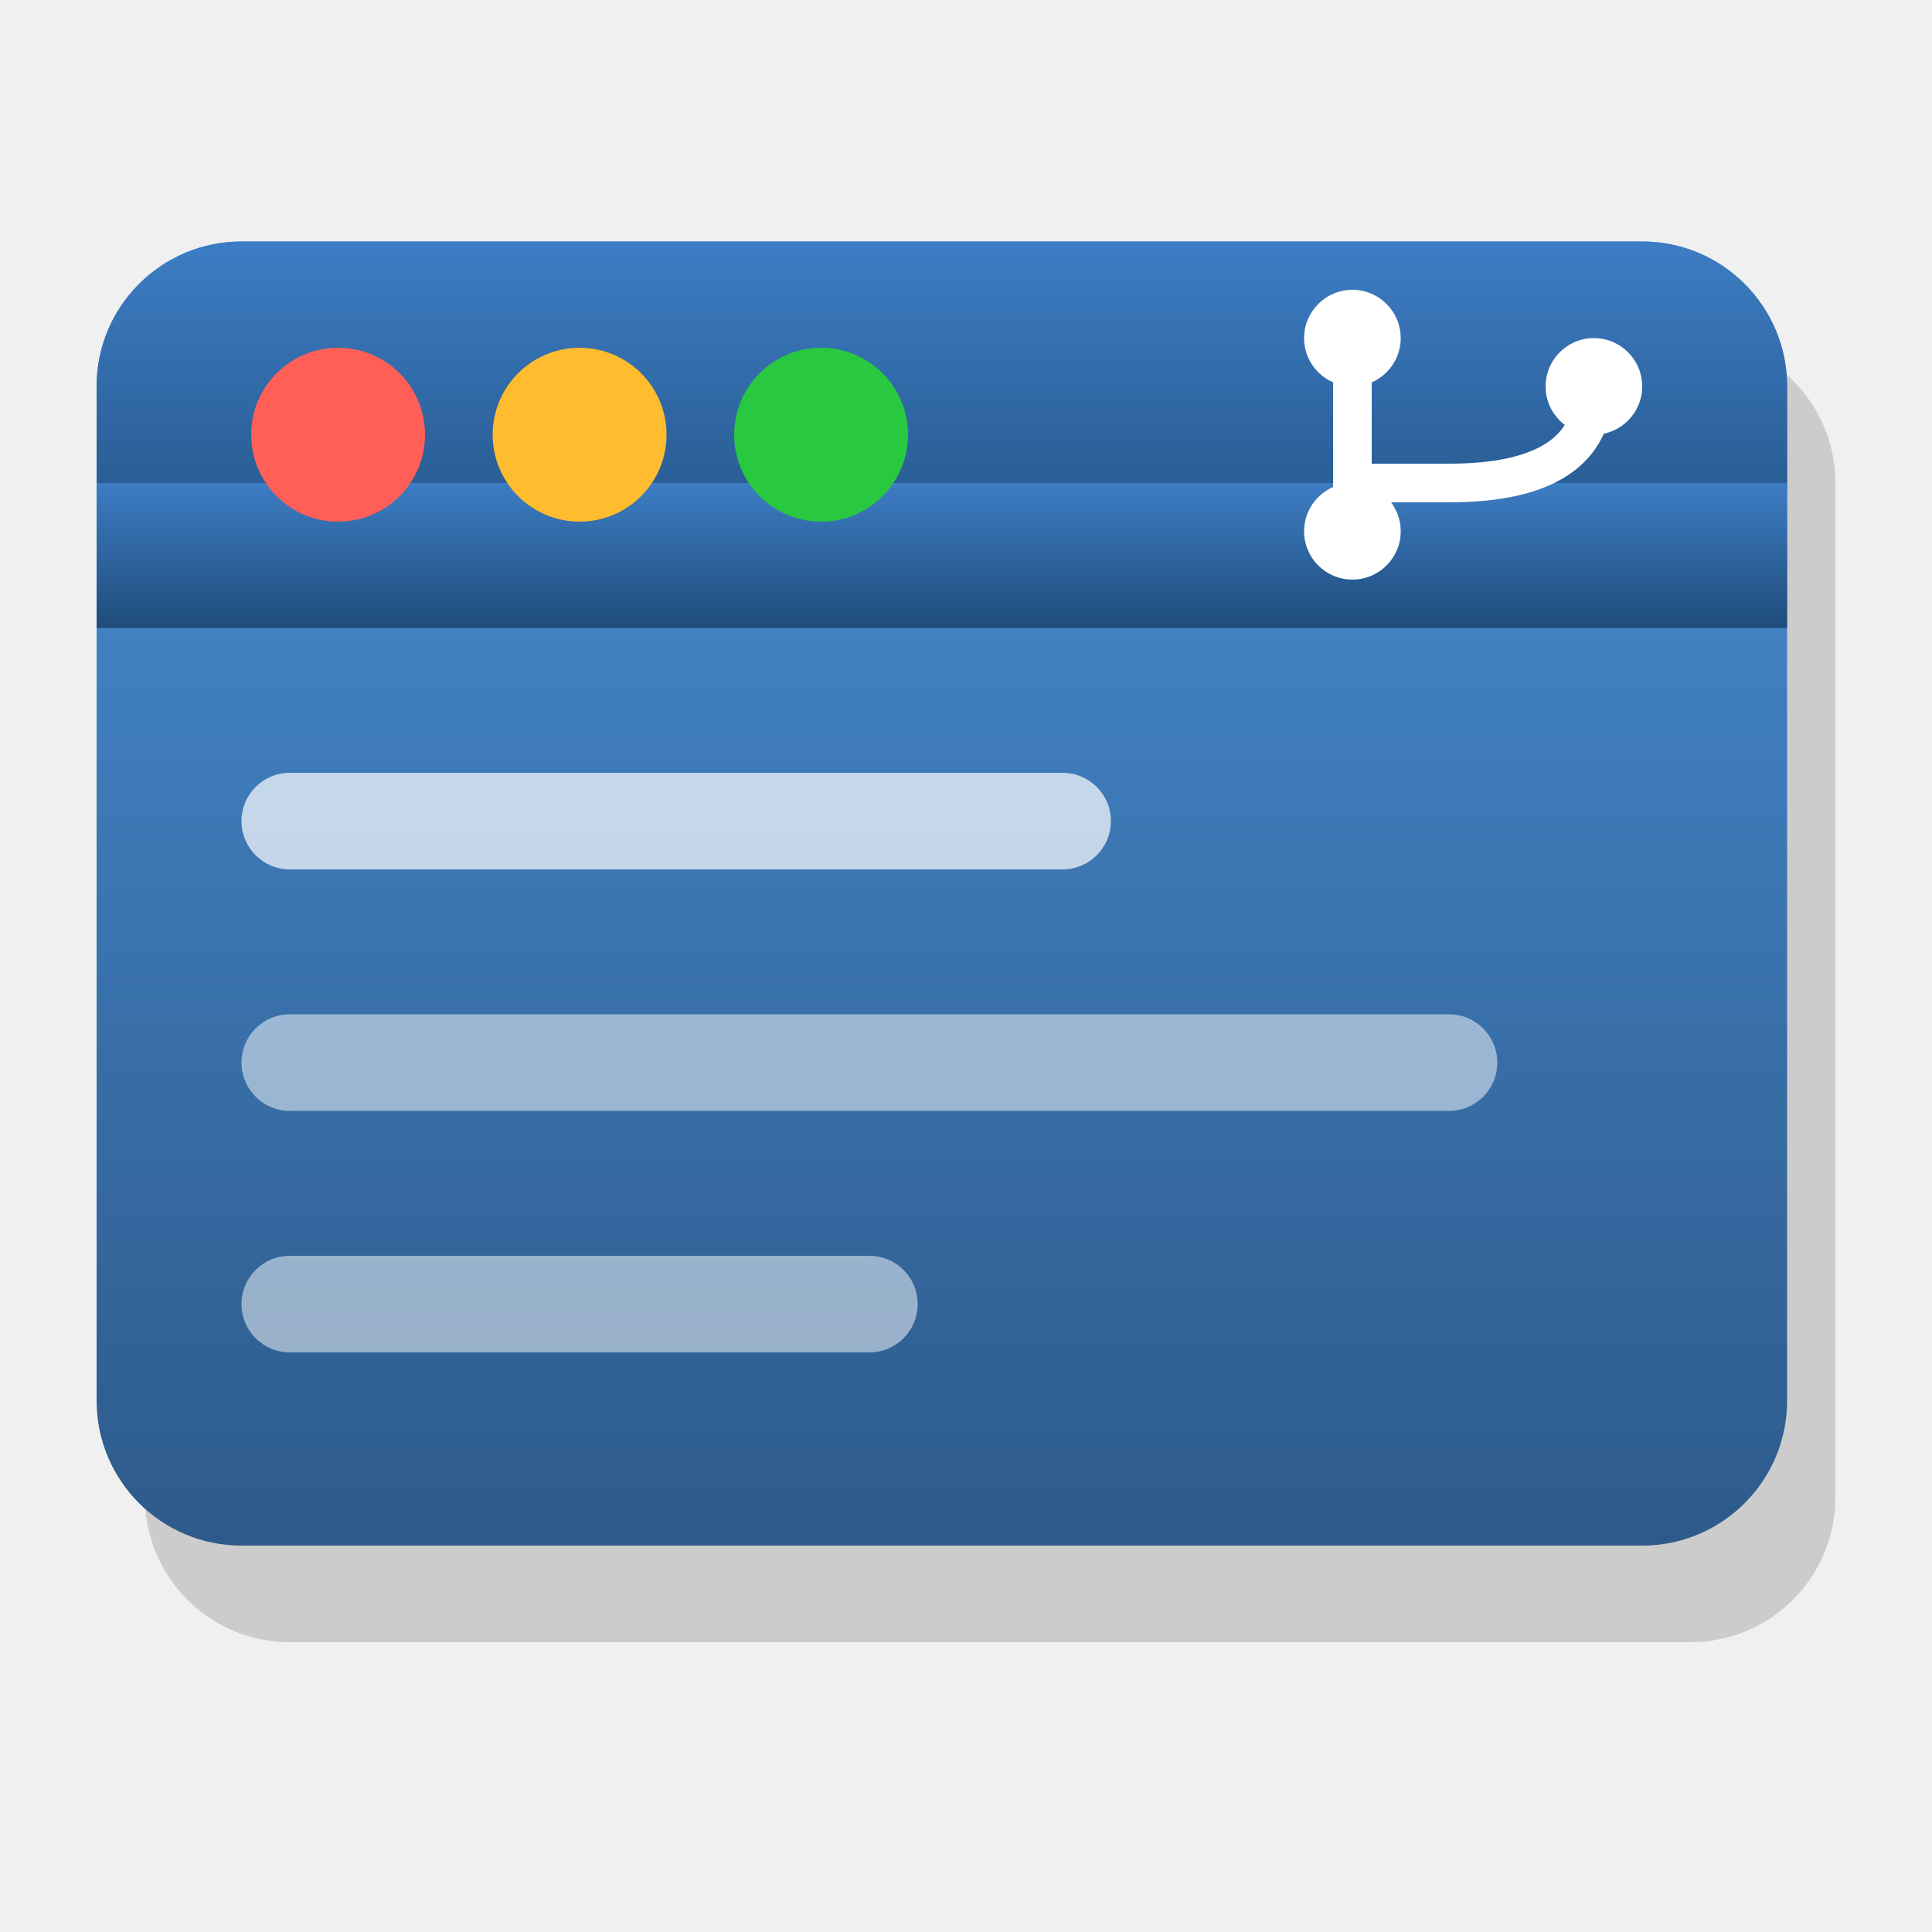
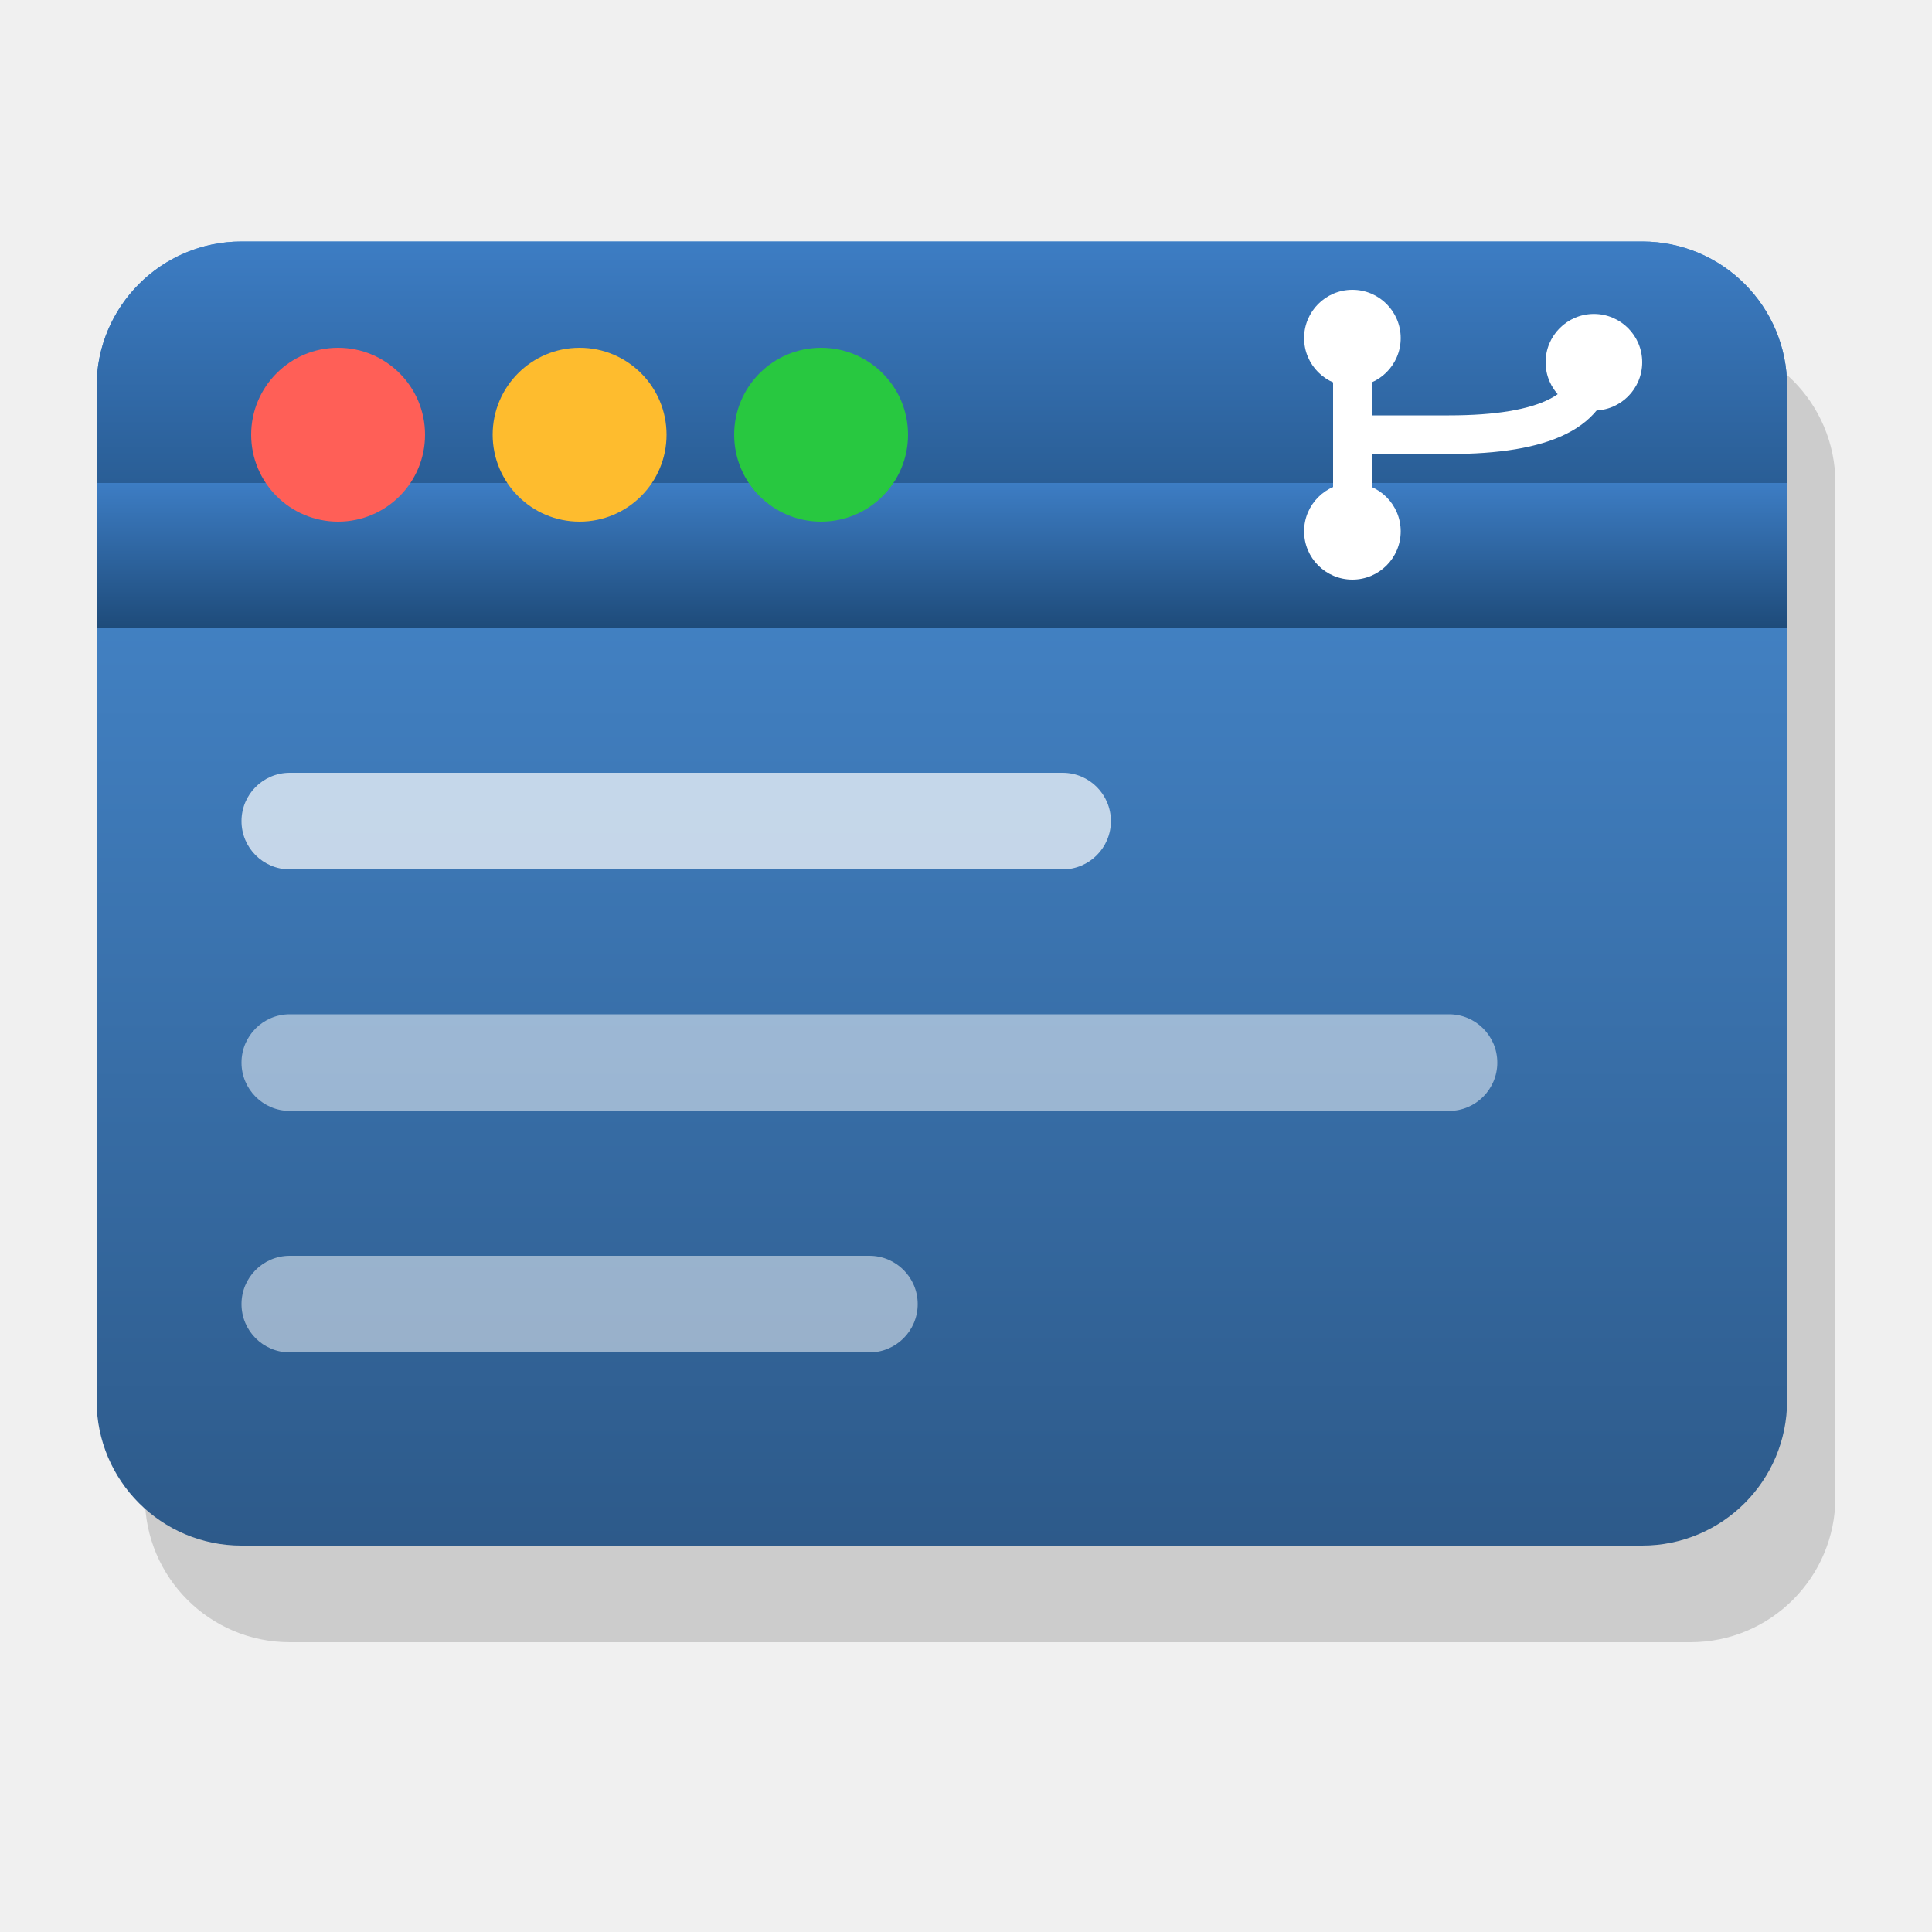
<svg xmlns="http://www.w3.org/2000/svg" width="40" height="40" viewBox="0 0 40 40" fill="none">
  <defs>
    <linearGradient id="windowGrad" x1="0%" y1="0%" x2="0%" y2="100%">
      <stop offset="0%" style="stop-color:#4A90D9" />
      <stop offset="100%" style="stop-color:#2D5A8A" />
    </linearGradient>
    <linearGradient id="titleGrad" x1="0%" y1="0%" x2="0%" y2="100%">
      <stop offset="0%" style="stop-color:#3D7DC4" />
      <stop offset="100%" style="stop-color:#1E4B7A" />
    </linearGradient>
  </defs>
  <rect x="3" y="7" width="35" height="27" rx="3" fill="#000000" opacity="0.15" />
  <rect x="2" y="5" width="35" height="27" rx="3" fill="url(#windowGrad)" />
  <rect x="2" y="5" width="35" height="8" rx="3" fill="url(#titleGrad)" />
  <rect x="2" y="10" width="35" height="3" fill="url(#titleGrad)" />
  <circle cx="7" cy="9" r="1.8" fill="#FF5F57" />
  <circle cx="12" cy="9" r="1.8" fill="#FEBC2E" />
  <circle cx="17" cy="9" r="1.8" fill="#28C840" />
  <g stroke="#FFFFFF" stroke-width="0.8" stroke-linecap="round" fill="none">
    <line x1="28" y1="7" x2="28" y2="11" />
-     <path d="M28 10 L30 10 Q33 10 33 8" />
+     <path d="M28 9 L30 9 Q33 9 33 7.5" />
    <circle cx="28" cy="7" r="1" fill="#FFFFFF" stroke="none" />
    <circle cx="28" cy="11" r="1" fill="#FFFFFF" stroke="none" />
-     <circle cx="33" cy="8" r="1" fill="#FFFFFF" stroke="none" />
+     <circle cx="33" cy="7.5" r="1" fill="#FFFFFF" stroke="none" />
  </g>
  <rect x="5" y="16" width="18" height="2" rx="1" fill="#FFFFFF" opacity="0.7" />
  <rect x="5" y="21" width="26" height="2" rx="1" fill="#FFFFFF" opacity="0.5" />
  <rect x="5" y="26" width="14" height="2" rx="1" fill="#FFFFFF" opacity="0.5" />
</svg>
